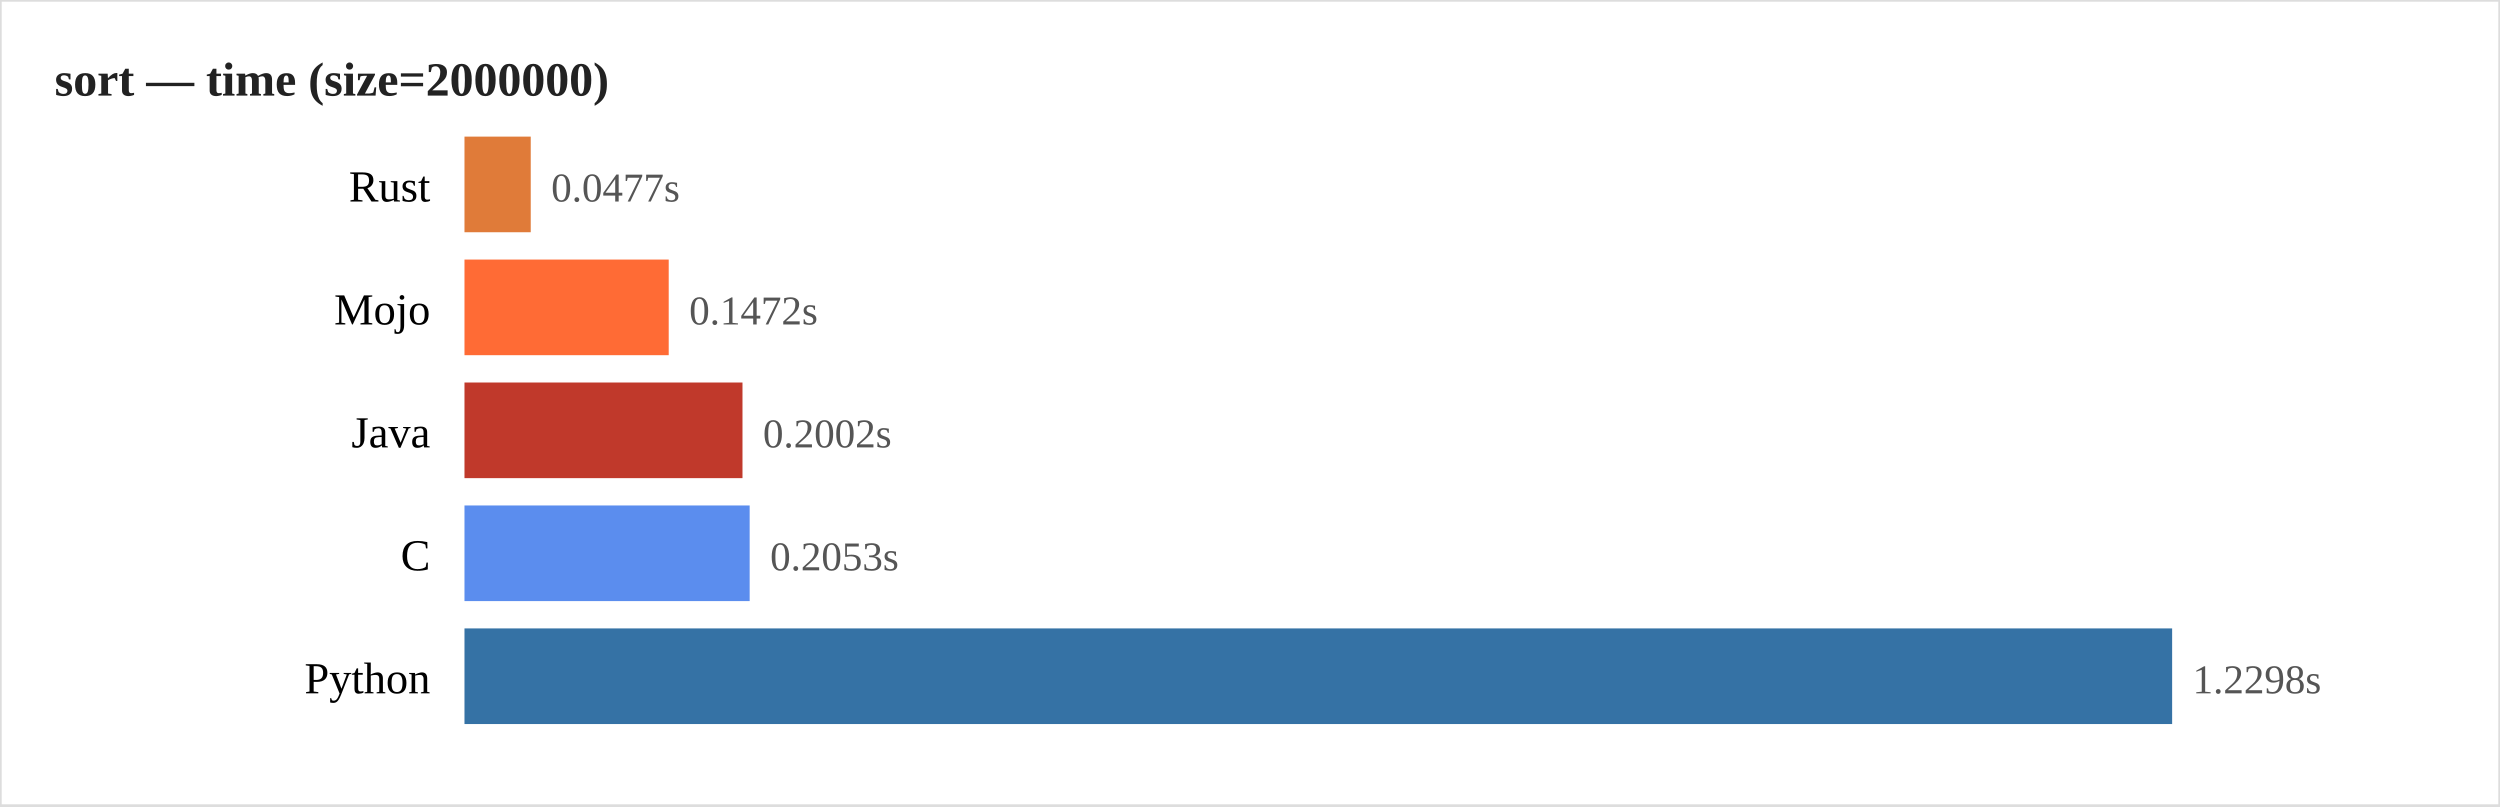
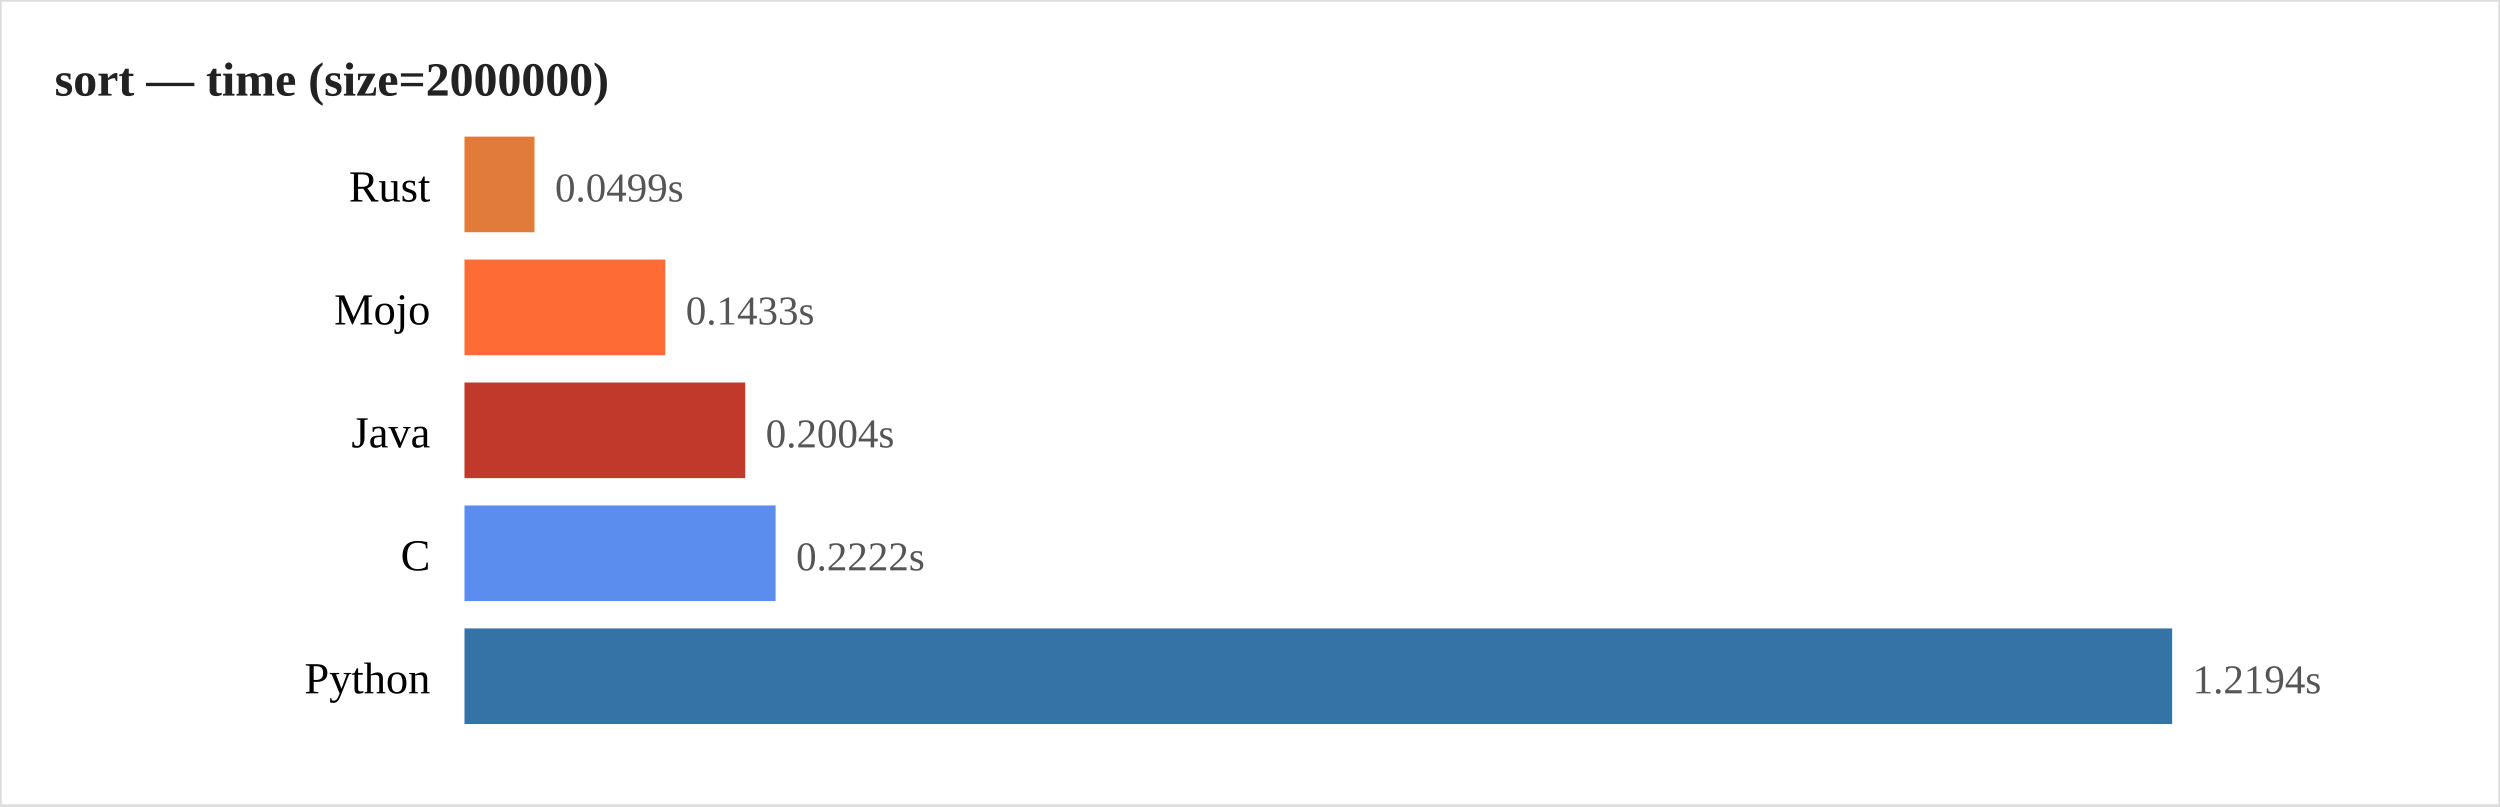
<svg xmlns="http://www.w3.org/2000/svg" width="732" height="236">
  <rect width="100%" height="100%" fill="white" stroke="#ddd" />
  <text x="16" y="28" font-size="14" font-weight="bold" fill="#222">sort — time (size=2000000)</text>
-   <rect x="136" y="40" width="19.4" height="28" fill="#e07b39" />
+   <rect x="136" y="40" width="20.5" height="28" fill="#e07b39" />
  <text x="126" y="59.0" text-anchor="end" font-size="13">Rust</text>
-   <text x="161.4" y="59.0" font-size="12" fill="#555">0.0477s</text>
-   <rect x="136" y="76" width="59.8" height="28" fill="#ff6b35" />
+   <text x="162.5" y="59.0" font-size="12" fill="#555">0.0499s</text>
+   <rect x="136" y="76" width="58.8" height="28" fill="#ff6b35" />
  <text x="126" y="95.0" text-anchor="end" font-size="13">Mojo</text>
-   <text x="201.8" y="95.0" font-size="12" fill="#555">0.1472s</text>
-   <rect x="136" y="112" width="81.4" height="28" fill="#c0392b" />
+   <text x="200.8" y="95.0" font-size="12" fill="#555">0.1433s</text>
+   <rect x="136" y="112" width="82.2" height="28" fill="#c0392b" />
  <text x="126" y="131.0" text-anchor="end" font-size="13">Java</text>
-   <text x="223.4" y="131.0" font-size="12" fill="#555">0.2002s</text>
-   <rect x="136" y="148" width="83.5" height="28" fill="#5b8dee" />
+   <text x="224.2" y="131.0" font-size="12" fill="#555">0.2004s</text>
+   <rect x="136" y="148" width="91.1" height="28" fill="#5b8dee" />
  <text x="126" y="167.0" text-anchor="end" font-size="13">C</text>
-   <text x="225.5" y="167.0" font-size="12" fill="#555">0.2053s</text>
+   <text x="233.1" y="167.0" font-size="12" fill="#555">0.2222s</text>
  <rect x="136" y="184" width="500.0" height="28" fill="#3572A5" />
  <text x="126" y="203.0" text-anchor="end" font-size="13">Python</text>
-   <text x="642.0" y="203.0" font-size="12" fill="#555">1.2298s</text>
+   <text x="642.0" y="203.0" font-size="12" fill="#555">1.2194s</text>
</svg>
